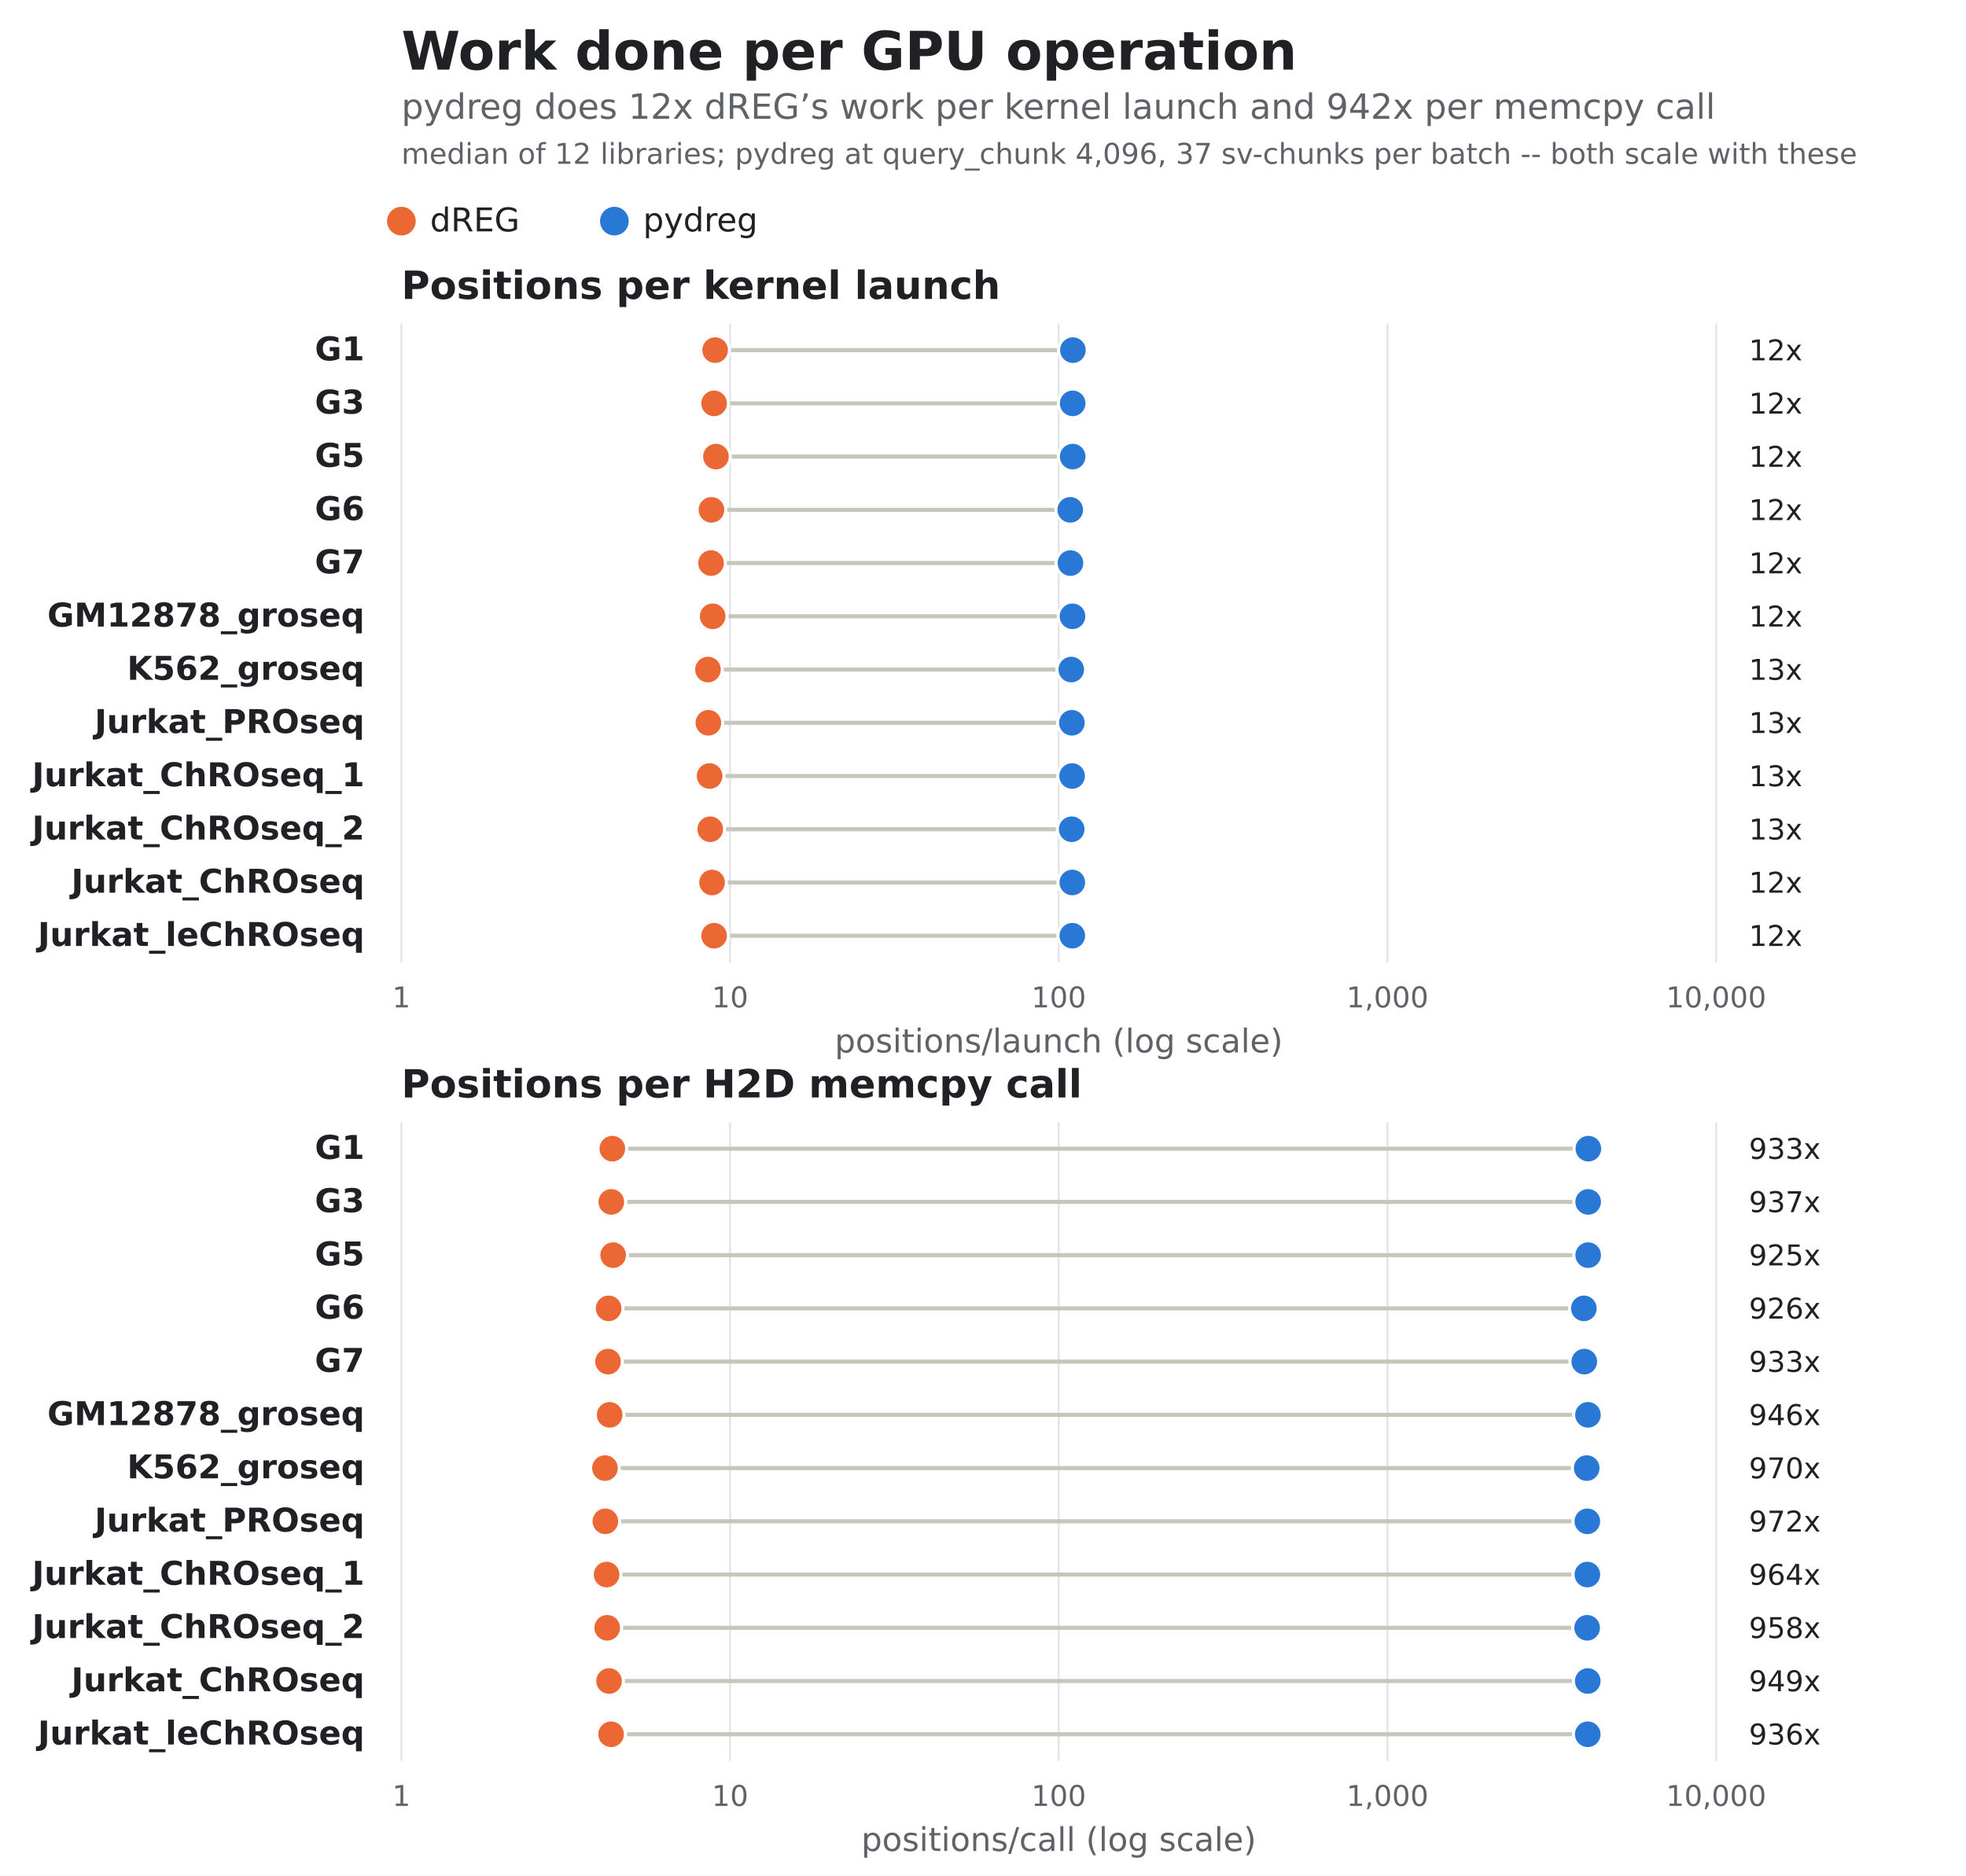
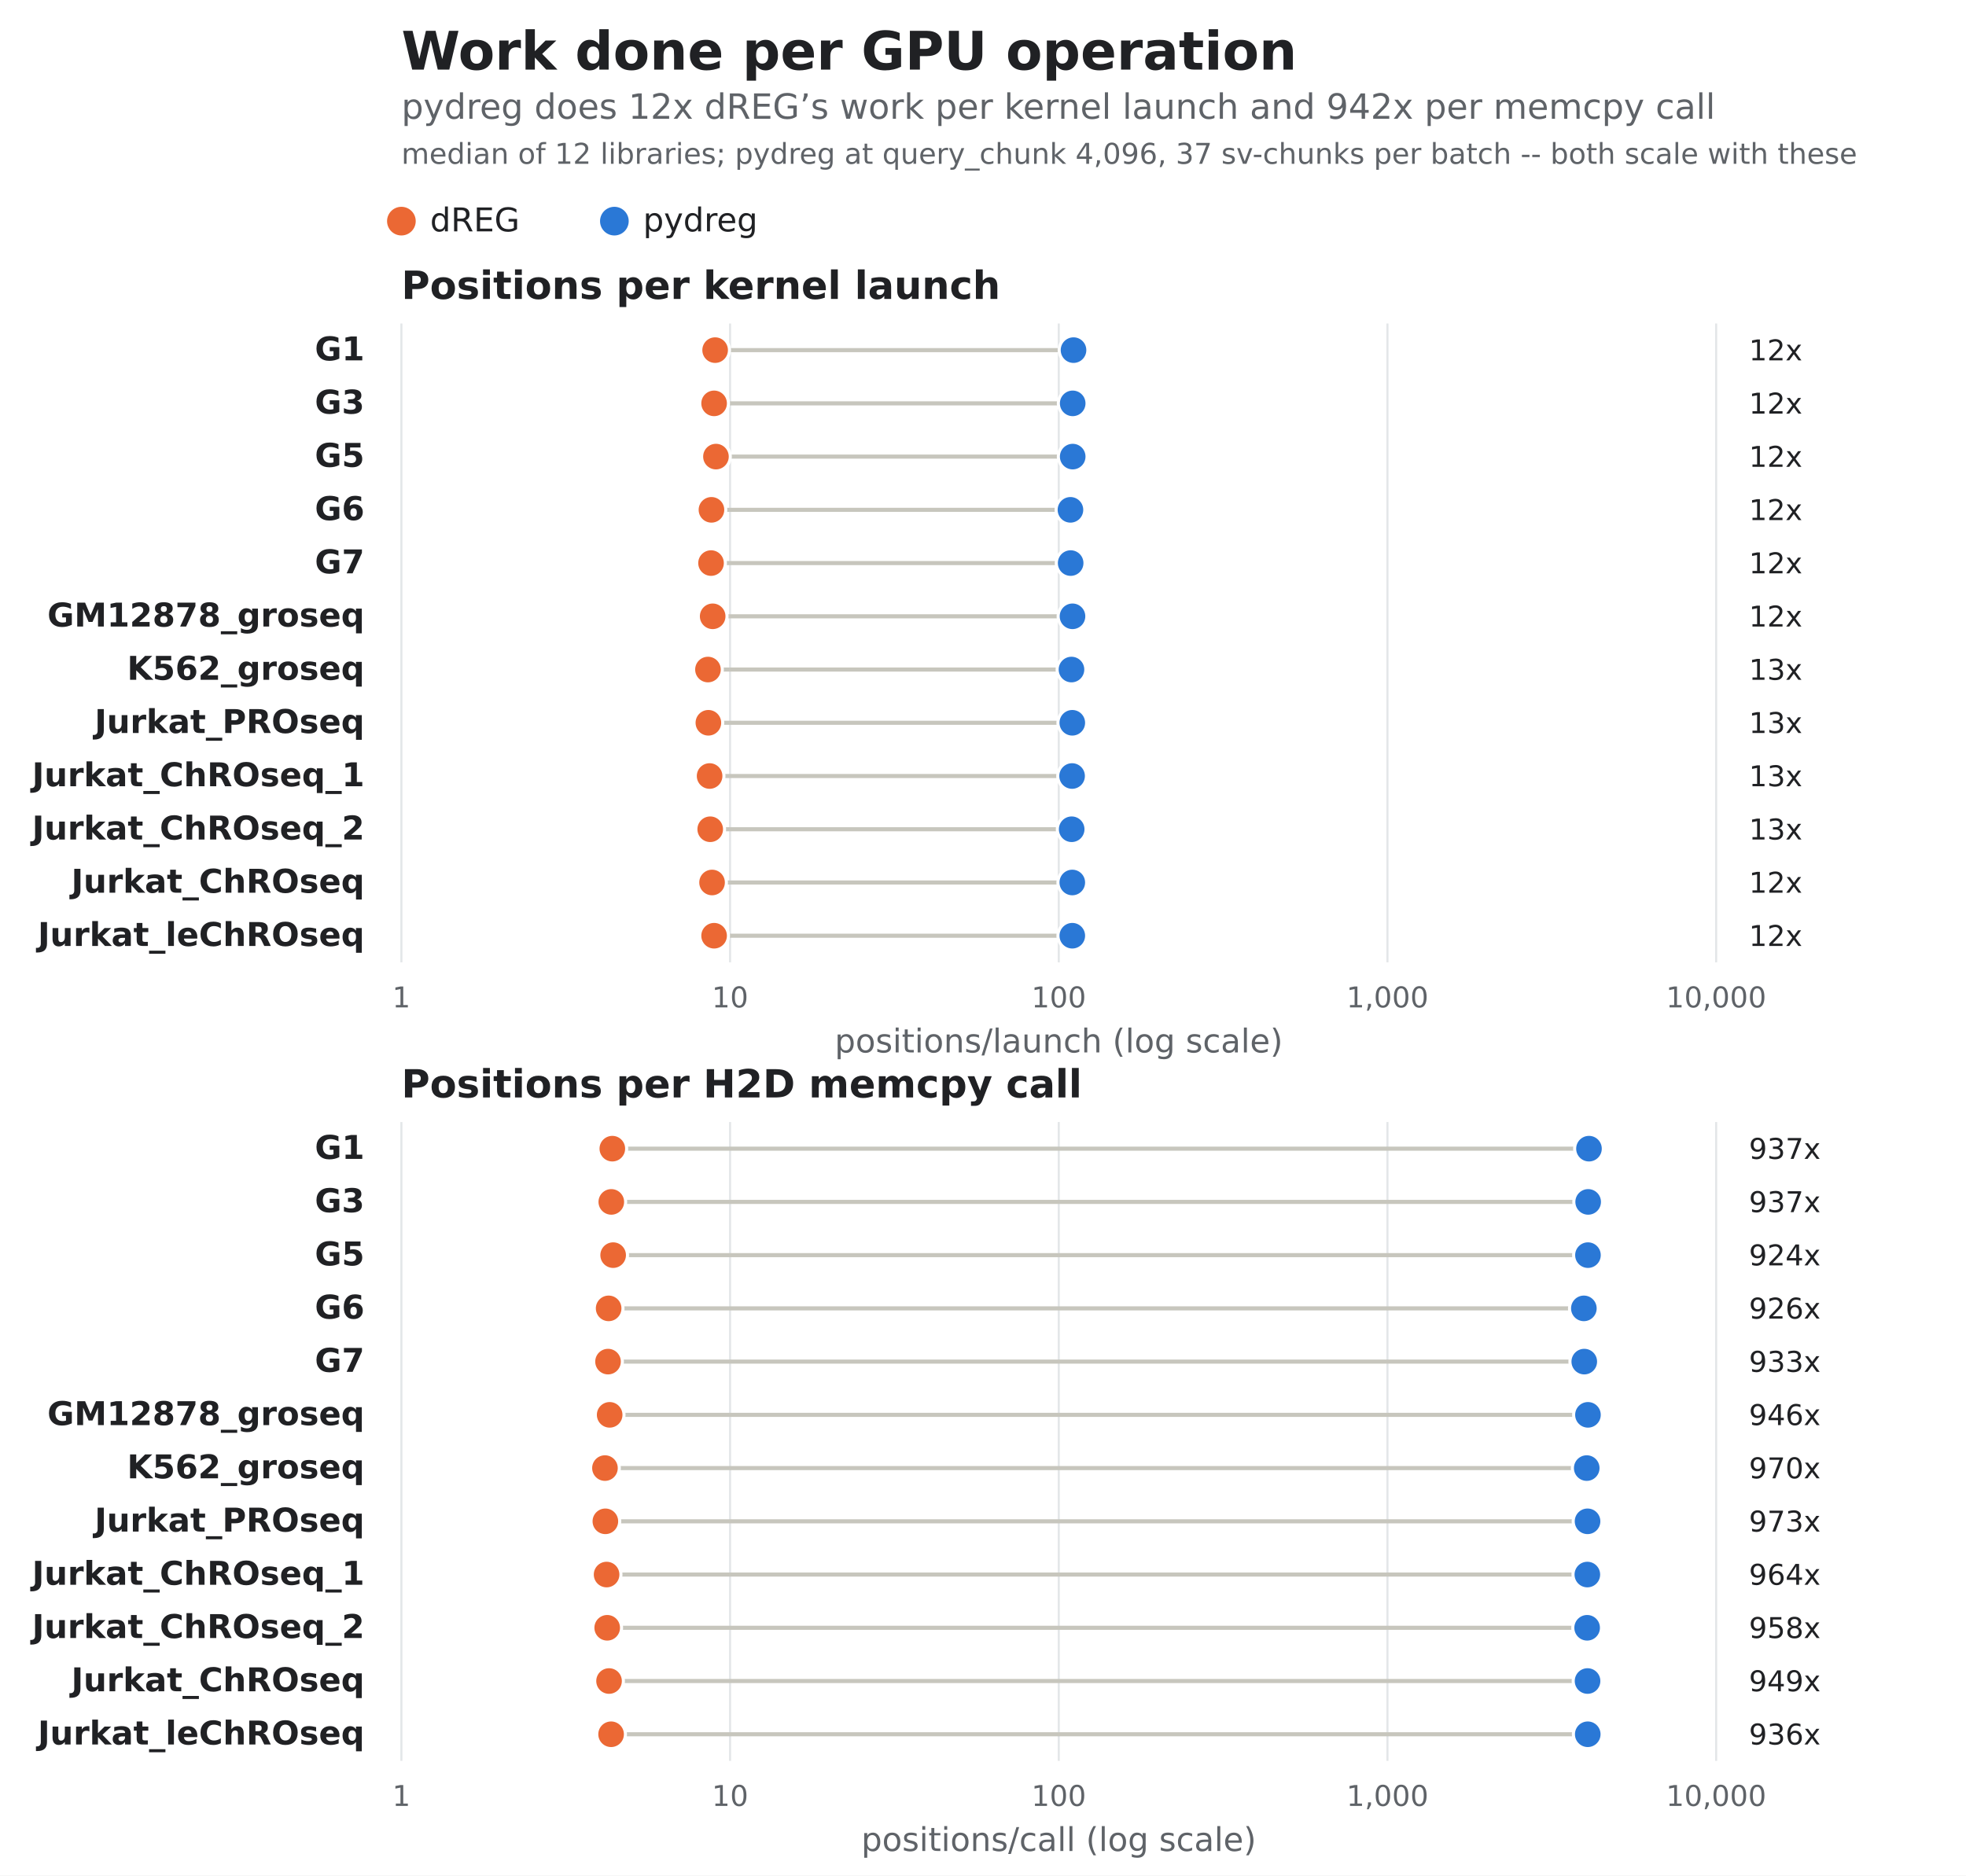
<svg xmlns="http://www.w3.org/2000/svg" width="960" height="916" viewBox="0 0 960 916" role="img">
  <style>
text { font-family: DejaVu Sans, Helvetica, Arial, sans-serif; fill: #202124; }
.title { font-size: 26px; font-weight: 600; }
.subtitle { font-size: 17px; fill: #5f6368; }
.colhead { font-size: 19px; font-weight: 600; }
.rowlabel { font-size: 16px; font-weight: 600; }
.panelstat { font-size: 14px; fill: #5f6368; }
.tick { font-size: 14px; fill: #5f6368; }
.axis { font-size: 16px; fill: #5f6368; }
.value { font-size: 14px; font-weight: 600; }
.gap { font-size: 14px; fill: #202124; }
.legend { font-size: 16px; }
.grid { stroke: #e3e6e8; stroke-width: 1; }
.plotbg { fill: #fbfbfa; stroke: #e3e6e8; }
.connector { stroke: #c7c6bd; stroke-width: 2; }
</style>
  <rect width="960" height="916" fill="#fff" />
  <text x="196" y="34" class="title">Work done per GPU operation</text>
  <text x="196" y="58" class="subtitle">pydreg does 12x dREG’s work per kernel launch and 942x per memcpy call</text>
  <text x="196" y="80" class="panelstat">median of 12 libraries; pydreg at query_chunk 4,096, 37 sv-chunks per batch -- both scale with these</text>
  <circle cx="196" cy="108" r="7" fill="#eb6834" />
  <text x="210" y="113" class="legend">dREG</text>
  <circle cx="300" cy="108" r="7" fill="#2a78d6" />
  <text x="314" y="113" class="legend">pydreg</text>
  <text x="196" y="146" class="colhead">Positions per kernel launch</text>
  <line x1="196.0" y1="158" x2="196.0" y2="470" class="grid" />
  <text x="196.0" y="492" class="tick" text-anchor="middle">1</text>
  <line x1="356.5" y1="158" x2="356.5" y2="470" class="grid" />
  <text x="356.5" y="492" class="tick" text-anchor="middle">10</text>
  <line x1="517.0" y1="158" x2="517.0" y2="470" class="grid" />
  <text x="517.0" y="492" class="tick" text-anchor="middle">100</text>
  <line x1="677.5" y1="158" x2="677.5" y2="470" class="grid" />
  <text x="677.5" y="492" class="tick" text-anchor="middle">1,000</text>
  <line x1="838.0" y1="158" x2="838.0" y2="470" class="grid" />
  <text x="838.0" y="492" class="tick" text-anchor="middle">10,000</text>
  <text x="517.0" y="514" class="axis" text-anchor="middle">positions/launch (log scale)</text>
  <text x="178" y="176.0" class="rowlabel" text-anchor="end">G1</text>
-   <line x1="349.2" y1="171.0" x2="523.9" y2="171.0" class="connector" />
+   <line x1="349.2" y1="171.0" x2="524.2" y2="171.0" class="connector" />
  <circle cx="349.2" cy="171.0" r="7" fill="#eb6834" stroke="#fff" stroke-width="1.5" />
-   <circle cx="523.9" cy="171.0" r="7" fill="#2a78d6" stroke="#fff" stroke-width="1.5" />
+   <circle cx="524.2" cy="171.0" r="7" fill="#2a78d6" stroke="#fff" stroke-width="1.5" />
  <text x="854" y="176.0" class="gap">12x</text>
  <text x="178" y="202.0" class="rowlabel" text-anchor="end">G3</text>
  <line x1="348.7" y1="197.0" x2="523.8" y2="197.0" class="connector" />
  <circle cx="348.7" cy="197.0" r="7" fill="#eb6834" stroke="#fff" stroke-width="1.5" />
  <circle cx="523.8" cy="197.0" r="7" fill="#2a78d6" stroke="#fff" stroke-width="1.5" />
  <text x="854" y="202.0" class="gap">12x</text>
  <text x="178" y="228.0" class="rowlabel" text-anchor="end">G5</text>
  <line x1="349.6" y1="223.0" x2="523.8" y2="223.0" class="connector" />
  <circle cx="349.6" cy="223.0" r="7" fill="#eb6834" stroke="#fff" stroke-width="1.5" />
  <circle cx="523.8" cy="223.0" r="7" fill="#2a78d6" stroke="#fff" stroke-width="1.5" />
  <text x="854" y="228.0" class="gap">12x</text>
  <text x="178" y="254.0" class="rowlabel" text-anchor="end">G6</text>
-   <line x1="347.4" y1="249.0" x2="522.6" y2="249.0" class="connector" />
+   <line x1="347.4" y1="249.0" x2="522.7" y2="249.0" class="connector" />
  <circle cx="347.4" cy="249.0" r="7" fill="#eb6834" stroke="#fff" stroke-width="1.5" />
-   <circle cx="522.6" cy="249.0" r="7" fill="#2a78d6" stroke="#fff" stroke-width="1.5" />
+   <circle cx="522.7" cy="249.0" r="7" fill="#2a78d6" stroke="#fff" stroke-width="1.5" />
  <text x="854" y="254.0" class="gap">12x</text>
  <text x="178" y="280.0" class="rowlabel" text-anchor="end">G7</text>
-   <line x1="347.2" y1="275.0" x2="522.7" y2="275.0" class="connector" />
+   <line x1="347.2" y1="275.0" x2="522.8" y2="275.0" class="connector" />
  <circle cx="347.2" cy="275.0" r="7" fill="#eb6834" stroke="#fff" stroke-width="1.5" />
-   <circle cx="522.7" cy="275.0" r="7" fill="#2a78d6" stroke="#fff" stroke-width="1.5" />
+   <circle cx="522.8" cy="275.0" r="7" fill="#2a78d6" stroke="#fff" stroke-width="1.5" />
  <text x="854" y="280.0" class="gap">12x</text>
  <text x="178" y="306.0" class="rowlabel" text-anchor="end">GM12878_groseq</text>
  <line x1="348.0" y1="301.0" x2="523.7" y2="301.0" class="connector" />
  <circle cx="348.0" cy="301.0" r="7" fill="#eb6834" stroke="#fff" stroke-width="1.5" />
  <circle cx="523.7" cy="301.0" r="7" fill="#2a78d6" stroke="#fff" stroke-width="1.5" />
  <text x="854" y="306.0" class="gap">12x</text>
  <text x="178" y="332.0" class="rowlabel" text-anchor="end">K562_groseq</text>
-   <line x1="345.7" y1="327.0" x2="523.1" y2="327.0" class="connector" />
+   <line x1="345.7" y1="327.0" x2="523.2" y2="327.0" class="connector" />
  <circle cx="345.7" cy="327.0" r="7" fill="#eb6834" stroke="#fff" stroke-width="1.5" />
-   <circle cx="523.1" cy="327.0" r="7" fill="#2a78d6" stroke="#fff" stroke-width="1.5" />
+   <circle cx="523.2" cy="327.0" r="7" fill="#2a78d6" stroke="#fff" stroke-width="1.5" />
  <text x="854" y="332.0" class="gap">13x</text>
  <text x="178" y="358.0" class="rowlabel" text-anchor="end">Jurkat_PROseq</text>
-   <line x1="345.9" y1="353.0" x2="523.4" y2="353.0" class="connector" />
+   <line x1="345.9" y1="353.0" x2="523.6" y2="353.0" class="connector" />
  <circle cx="345.9" cy="353.0" r="7" fill="#eb6834" stroke="#fff" stroke-width="1.5" />
-   <circle cx="523.4" cy="353.0" r="7" fill="#2a78d6" stroke="#fff" stroke-width="1.5" />
+   <circle cx="523.6" cy="353.0" r="7" fill="#2a78d6" stroke="#fff" stroke-width="1.5" />
  <text x="854" y="358.0" class="gap">13x</text>
  <text x="178" y="384.0" class="rowlabel" text-anchor="end">Jurkat_ChROseq_1</text>
  <line x1="346.5" y1="379.0" x2="523.5" y2="379.0" class="connector" />
  <circle cx="346.5" cy="379.0" r="7" fill="#eb6834" stroke="#fff" stroke-width="1.5" />
  <circle cx="523.5" cy="379.0" r="7" fill="#2a78d6" stroke="#fff" stroke-width="1.5" />
  <text x="854" y="384.0" class="gap">13x</text>
  <text x="178" y="410.0" class="rowlabel" text-anchor="end">Jurkat_ChROseq_2</text>
  <line x1="346.8" y1="405.0" x2="523.3" y2="405.0" class="connector" />
  <circle cx="346.8" cy="405.0" r="7" fill="#eb6834" stroke="#fff" stroke-width="1.5" />
  <circle cx="523.3" cy="405.0" r="7" fill="#2a78d6" stroke="#fff" stroke-width="1.5" />
  <text x="854" y="410.0" class="gap">13x</text>
  <text x="178" y="436.0" class="rowlabel" text-anchor="end">Jurkat_ChROseq</text>
  <line x1="347.7" y1="431.0" x2="523.6" y2="431.0" class="connector" />
  <circle cx="347.7" cy="431.0" r="7" fill="#eb6834" stroke="#fff" stroke-width="1.5" />
  <circle cx="523.6" cy="431.0" r="7" fill="#2a78d6" stroke="#fff" stroke-width="1.5" />
  <text x="854" y="436.0" class="gap">12x</text>
  <text x="178" y="462.0" class="rowlabel" text-anchor="end">Jurkat_leChROseq</text>
  <line x1="348.7" y1="457.0" x2="523.6" y2="457.0" class="connector" />
  <circle cx="348.7" cy="457.0" r="7" fill="#eb6834" stroke="#fff" stroke-width="1.5" />
  <circle cx="523.6" cy="457.0" r="7" fill="#2a78d6" stroke="#fff" stroke-width="1.5" />
  <text x="854" y="462.0" class="gap">12x</text>
  <text x="196" y="536" class="colhead">Positions per H2D memcpy call</text>
  <line x1="196.0" y1="548" x2="196.0" y2="860" class="grid" />
  <text x="196.0" y="882" class="tick" text-anchor="middle">1</text>
  <line x1="356.5" y1="548" x2="356.5" y2="860" class="grid" />
  <text x="356.5" y="882" class="tick" text-anchor="middle">10</text>
  <line x1="517.0" y1="548" x2="517.0" y2="860" class="grid" />
  <text x="517.0" y="882" class="tick" text-anchor="middle">100</text>
  <line x1="677.5" y1="548" x2="677.5" y2="860" class="grid" />
  <text x="677.5" y="882" class="tick" text-anchor="middle">1,000</text>
  <line x1="838.0" y1="548" x2="838.0" y2="860" class="grid" />
  <text x="838.0" y="882" class="tick" text-anchor="middle">10,000</text>
  <text x="517.0" y="904" class="axis" text-anchor="middle">positions/call (log scale)</text>
  <text x="178" y="566.0" class="rowlabel" text-anchor="end">G1</text>
-   <line x1="299.0" y1="561.0" x2="775.6" y2="561.0" class="connector" />
+   <line x1="299.0" y1="561.0" x2="775.9" y2="561.0" class="connector" />
  <circle cx="299.0" cy="561.0" r="7" fill="#eb6834" stroke="#fff" stroke-width="1.5" />
-   <circle cx="775.6" cy="561.0" r="7" fill="#2a78d6" stroke="#fff" stroke-width="1.5" />
-   <text x="854" y="566.0" class="gap">933x</text>
+   <circle cx="775.9" cy="561.0" r="7" fill="#2a78d6" stroke="#fff" stroke-width="1.5" />
+   <text x="854" y="566.0" class="gap">937x</text>
  <text x="178" y="592.0" class="rowlabel" text-anchor="end">G3</text>
  <line x1="298.5" y1="587.0" x2="775.5" y2="587.0" class="connector" />
  <circle cx="298.5" cy="587.0" r="7" fill="#eb6834" stroke="#fff" stroke-width="1.5" />
  <circle cx="775.5" cy="587.0" r="7" fill="#2a78d6" stroke="#fff" stroke-width="1.5" />
  <text x="854" y="592.0" class="gap">937x</text>
  <text x="178" y="618.0" class="rowlabel" text-anchor="end">G5</text>
-   <line x1="299.4" y1="613.0" x2="775.5" y2="613.0" class="connector" />
+   <line x1="299.4" y1="613.0" x2="775.4" y2="613.0" class="connector" />
  <circle cx="299.4" cy="613.0" r="7" fill="#eb6834" stroke="#fff" stroke-width="1.5" />
-   <circle cx="775.5" cy="613.0" r="7" fill="#2a78d6" stroke="#fff" stroke-width="1.5" />
-   <text x="854" y="618.0" class="gap">925x</text>
+   <circle cx="775.4" cy="613.0" r="7" fill="#2a78d6" stroke="#fff" stroke-width="1.5" />
+   <text x="854" y="618.0" class="gap">924x</text>
  <text x="178" y="644.0" class="rowlabel" text-anchor="end">G6</text>
  <line x1="297.2" y1="639.0" x2="773.4" y2="639.0" class="connector" />
  <circle cx="297.2" cy="639.0" r="7" fill="#eb6834" stroke="#fff" stroke-width="1.5" />
  <circle cx="773.4" cy="639.0" r="7" fill="#2a78d6" stroke="#fff" stroke-width="1.5" />
  <text x="854" y="644.0" class="gap">926x</text>
  <text x="178" y="670.0" class="rowlabel" text-anchor="end">G7</text>
  <line x1="296.9" y1="665.0" x2="773.6" y2="665.0" class="connector" />
  <circle cx="296.9" cy="665.0" r="7" fill="#eb6834" stroke="#fff" stroke-width="1.5" />
  <circle cx="773.6" cy="665.0" r="7" fill="#2a78d6" stroke="#fff" stroke-width="1.5" />
  <text x="854" y="670.0" class="gap">933x</text>
  <text x="178" y="696.0" class="rowlabel" text-anchor="end">GM12878_groseq</text>
  <line x1="297.7" y1="691.0" x2="775.4" y2="691.0" class="connector" />
  <circle cx="297.7" cy="691.0" r="7" fill="#eb6834" stroke="#fff" stroke-width="1.5" />
  <circle cx="775.4" cy="691.0" r="7" fill="#2a78d6" stroke="#fff" stroke-width="1.5" />
  <text x="854" y="696.0" class="gap">946x</text>
  <text x="178" y="722.0" class="rowlabel" text-anchor="end">K562_groseq</text>
  <line x1="295.4" y1="717.0" x2="774.8" y2="717.0" class="connector" />
  <circle cx="295.4" cy="717.0" r="7" fill="#eb6834" stroke="#fff" stroke-width="1.5" />
  <circle cx="774.8" cy="717.0" r="7" fill="#2a78d6" stroke="#fff" stroke-width="1.5" />
  <text x="854" y="722.0" class="gap">970x</text>
  <text x="178" y="748.0" class="rowlabel" text-anchor="end">Jurkat_PROseq</text>
-   <line x1="295.6" y1="743.0" x2="775.1" y2="743.0" class="connector" />
+   <line x1="295.6" y1="743.0" x2="775.2" y2="743.0" class="connector" />
  <circle cx="295.6" cy="743.0" r="7" fill="#eb6834" stroke="#fff" stroke-width="1.5" />
-   <circle cx="775.1" cy="743.0" r="7" fill="#2a78d6" stroke="#fff" stroke-width="1.5" />
-   <text x="854" y="748.0" class="gap">972x</text>
+   <circle cx="775.2" cy="743.0" r="7" fill="#2a78d6" stroke="#fff" stroke-width="1.5" />
+   <text x="854" y="748.0" class="gap">973x</text>
  <text x="178" y="774.0" class="rowlabel" text-anchor="end">Jurkat_ChROseq_1</text>
  <line x1="296.2" y1="769.0" x2="775.1" y2="769.0" class="connector" />
  <circle cx="296.2" cy="769.0" r="7" fill="#eb6834" stroke="#fff" stroke-width="1.5" />
  <circle cx="775.1" cy="769.0" r="7" fill="#2a78d6" stroke="#fff" stroke-width="1.5" />
  <text x="854" y="774.0" class="gap">964x</text>
  <text x="178" y="800.0" class="rowlabel" text-anchor="end">Jurkat_ChROseq_2</text>
  <line x1="296.5" y1="795.0" x2="775.0" y2="795.0" class="connector" />
  <circle cx="296.5" cy="795.0" r="7" fill="#eb6834" stroke="#fff" stroke-width="1.5" />
  <circle cx="775.0" cy="795.0" r="7" fill="#2a78d6" stroke="#fff" stroke-width="1.5" />
  <text x="854" y="800.0" class="gap">958x</text>
  <text x="178" y="826.0" class="rowlabel" text-anchor="end">Jurkat_ChROseq</text>
-   <line x1="297.4" y1="821.0" x2="775.3" y2="821.0" class="connector" />
+   <line x1="297.4" y1="821.0" x2="775.2" y2="821.0" class="connector" />
  <circle cx="297.4" cy="821.0" r="7" fill="#eb6834" stroke="#fff" stroke-width="1.5" />
-   <circle cx="775.3" cy="821.0" r="7" fill="#2a78d6" stroke="#fff" stroke-width="1.5" />
+   <circle cx="775.2" cy="821.0" r="7" fill="#2a78d6" stroke="#fff" stroke-width="1.5" />
  <text x="854" y="826.0" class="gap">949x</text>
  <text x="178" y="852.0" class="rowlabel" text-anchor="end">Jurkat_leChROseq</text>
  <line x1="298.4" y1="847.0" x2="775.3" y2="847.0" class="connector" />
  <circle cx="298.4" cy="847.0" r="7" fill="#eb6834" stroke="#fff" stroke-width="1.5" />
  <circle cx="775.3" cy="847.0" r="7" fill="#2a78d6" stroke="#fff" stroke-width="1.5" />
  <text x="854" y="852.0" class="gap">936x</text>
</svg>
